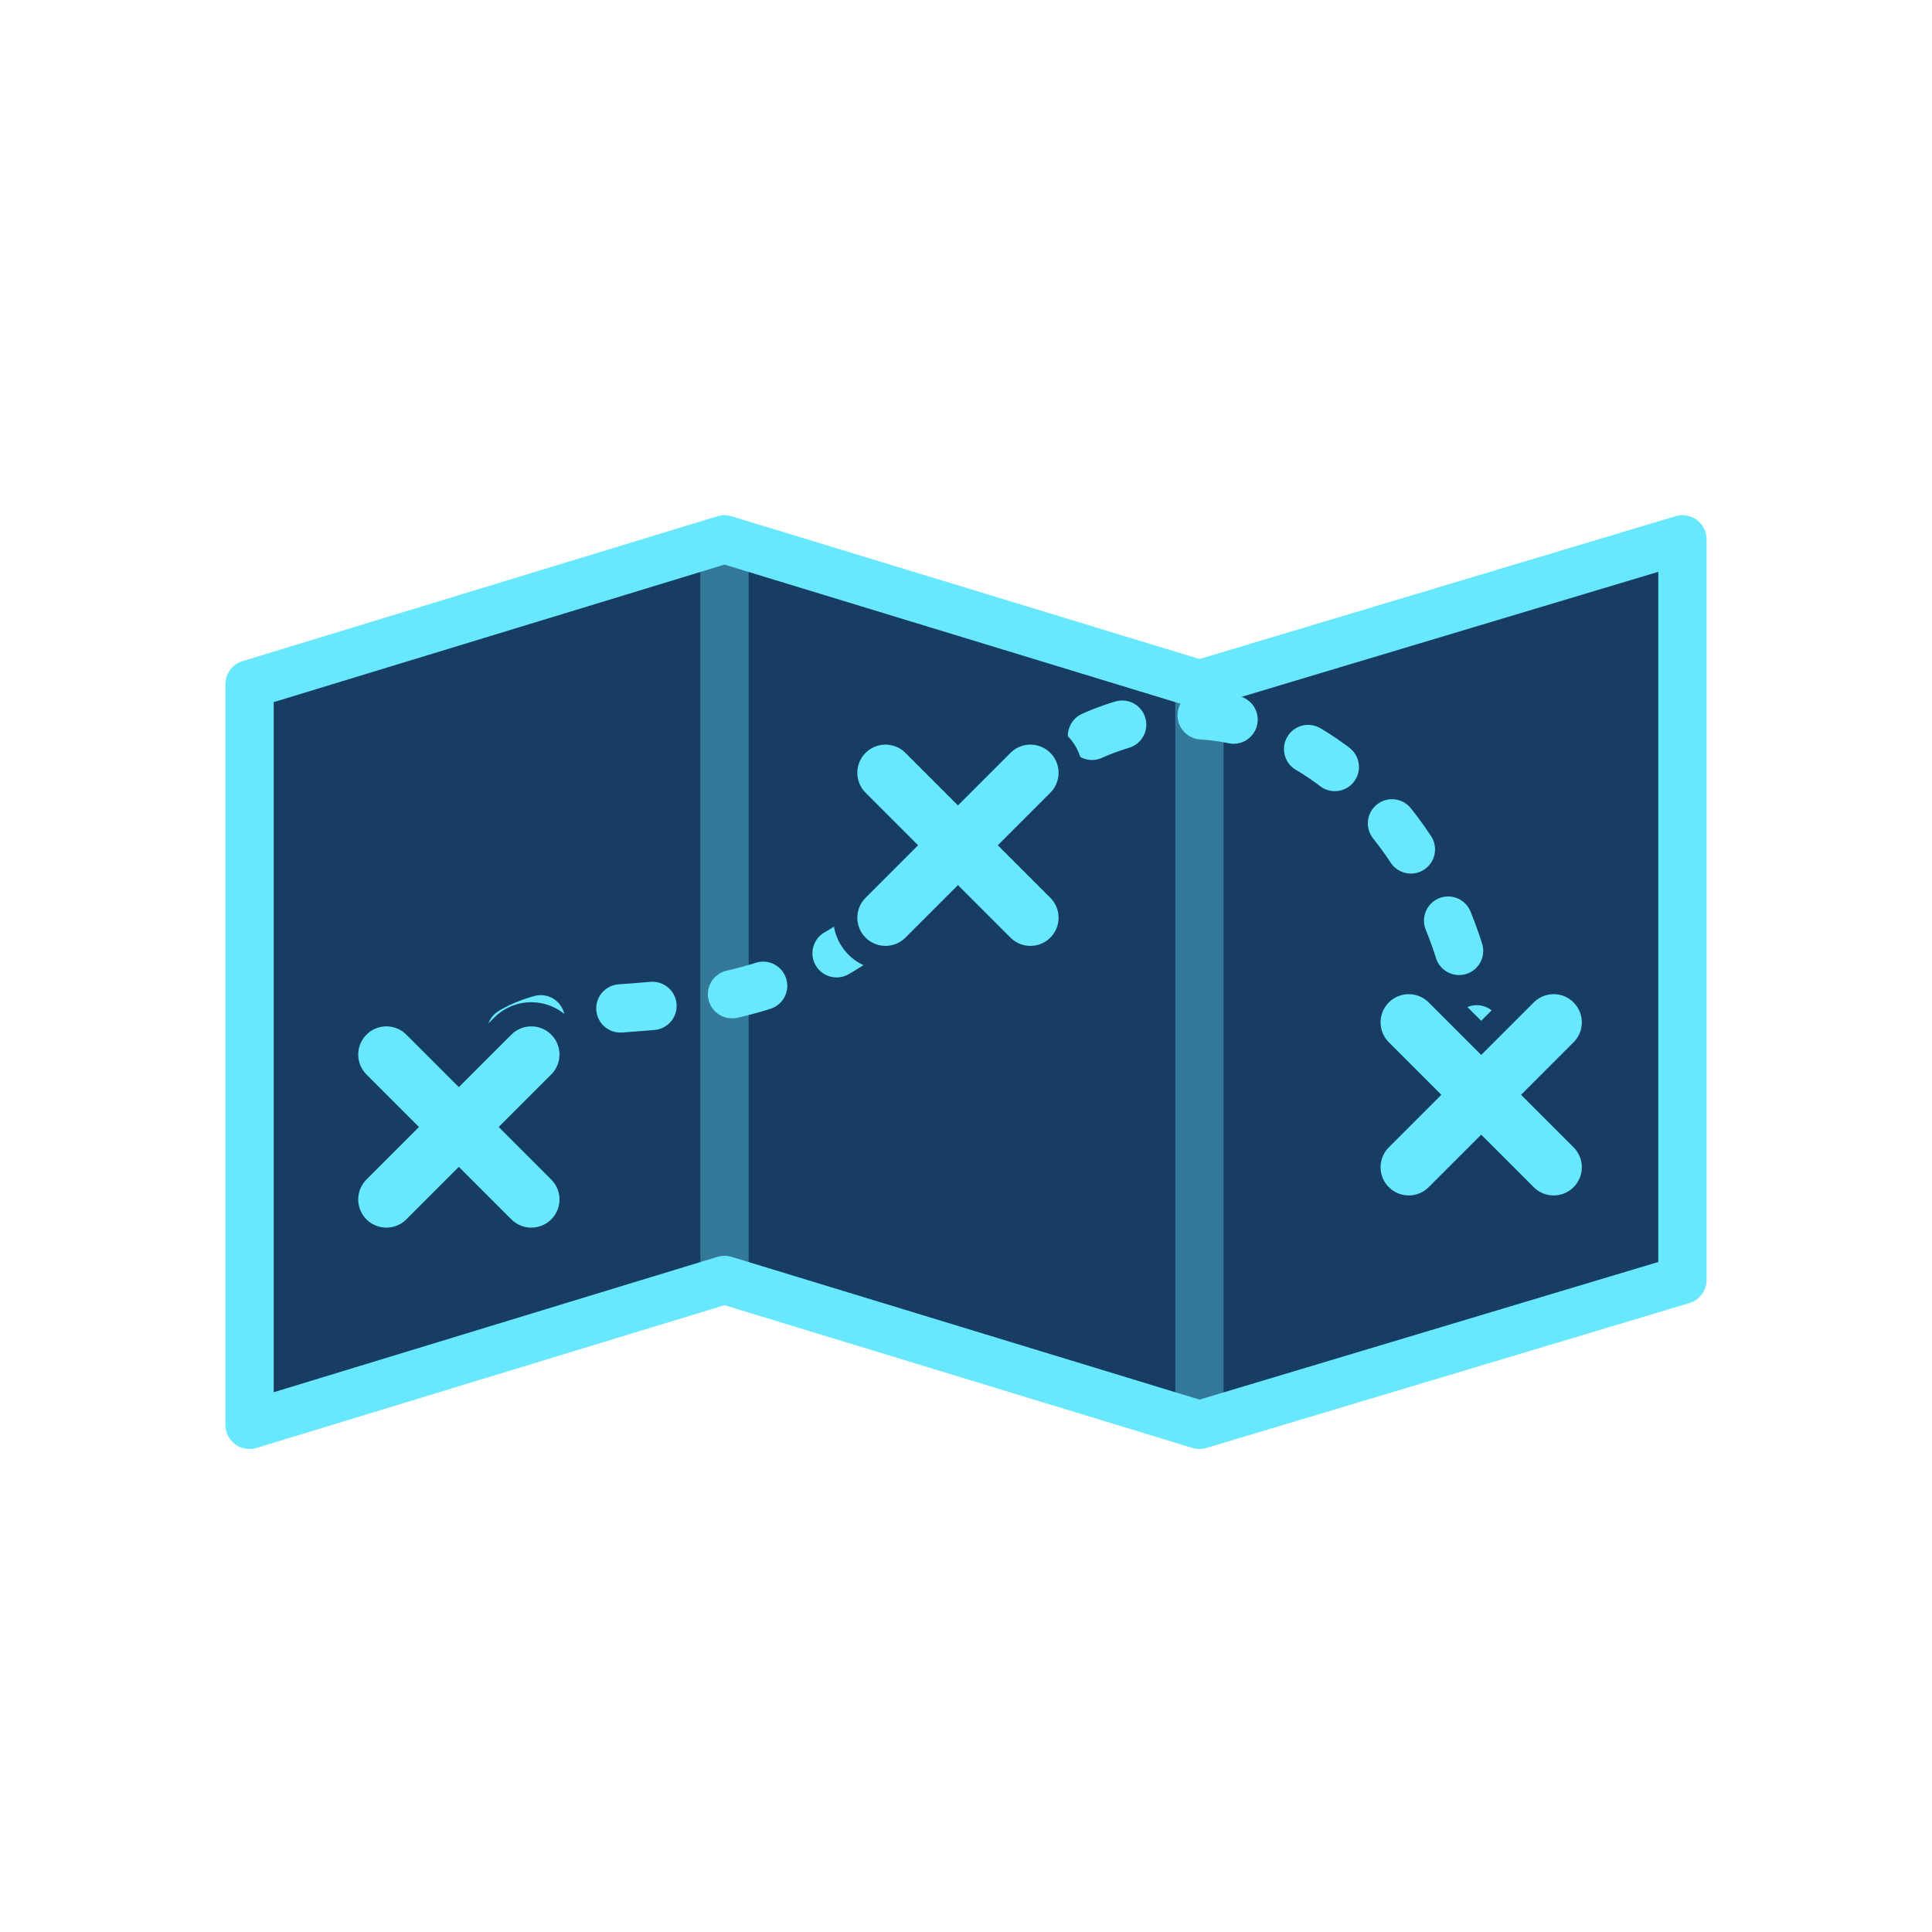
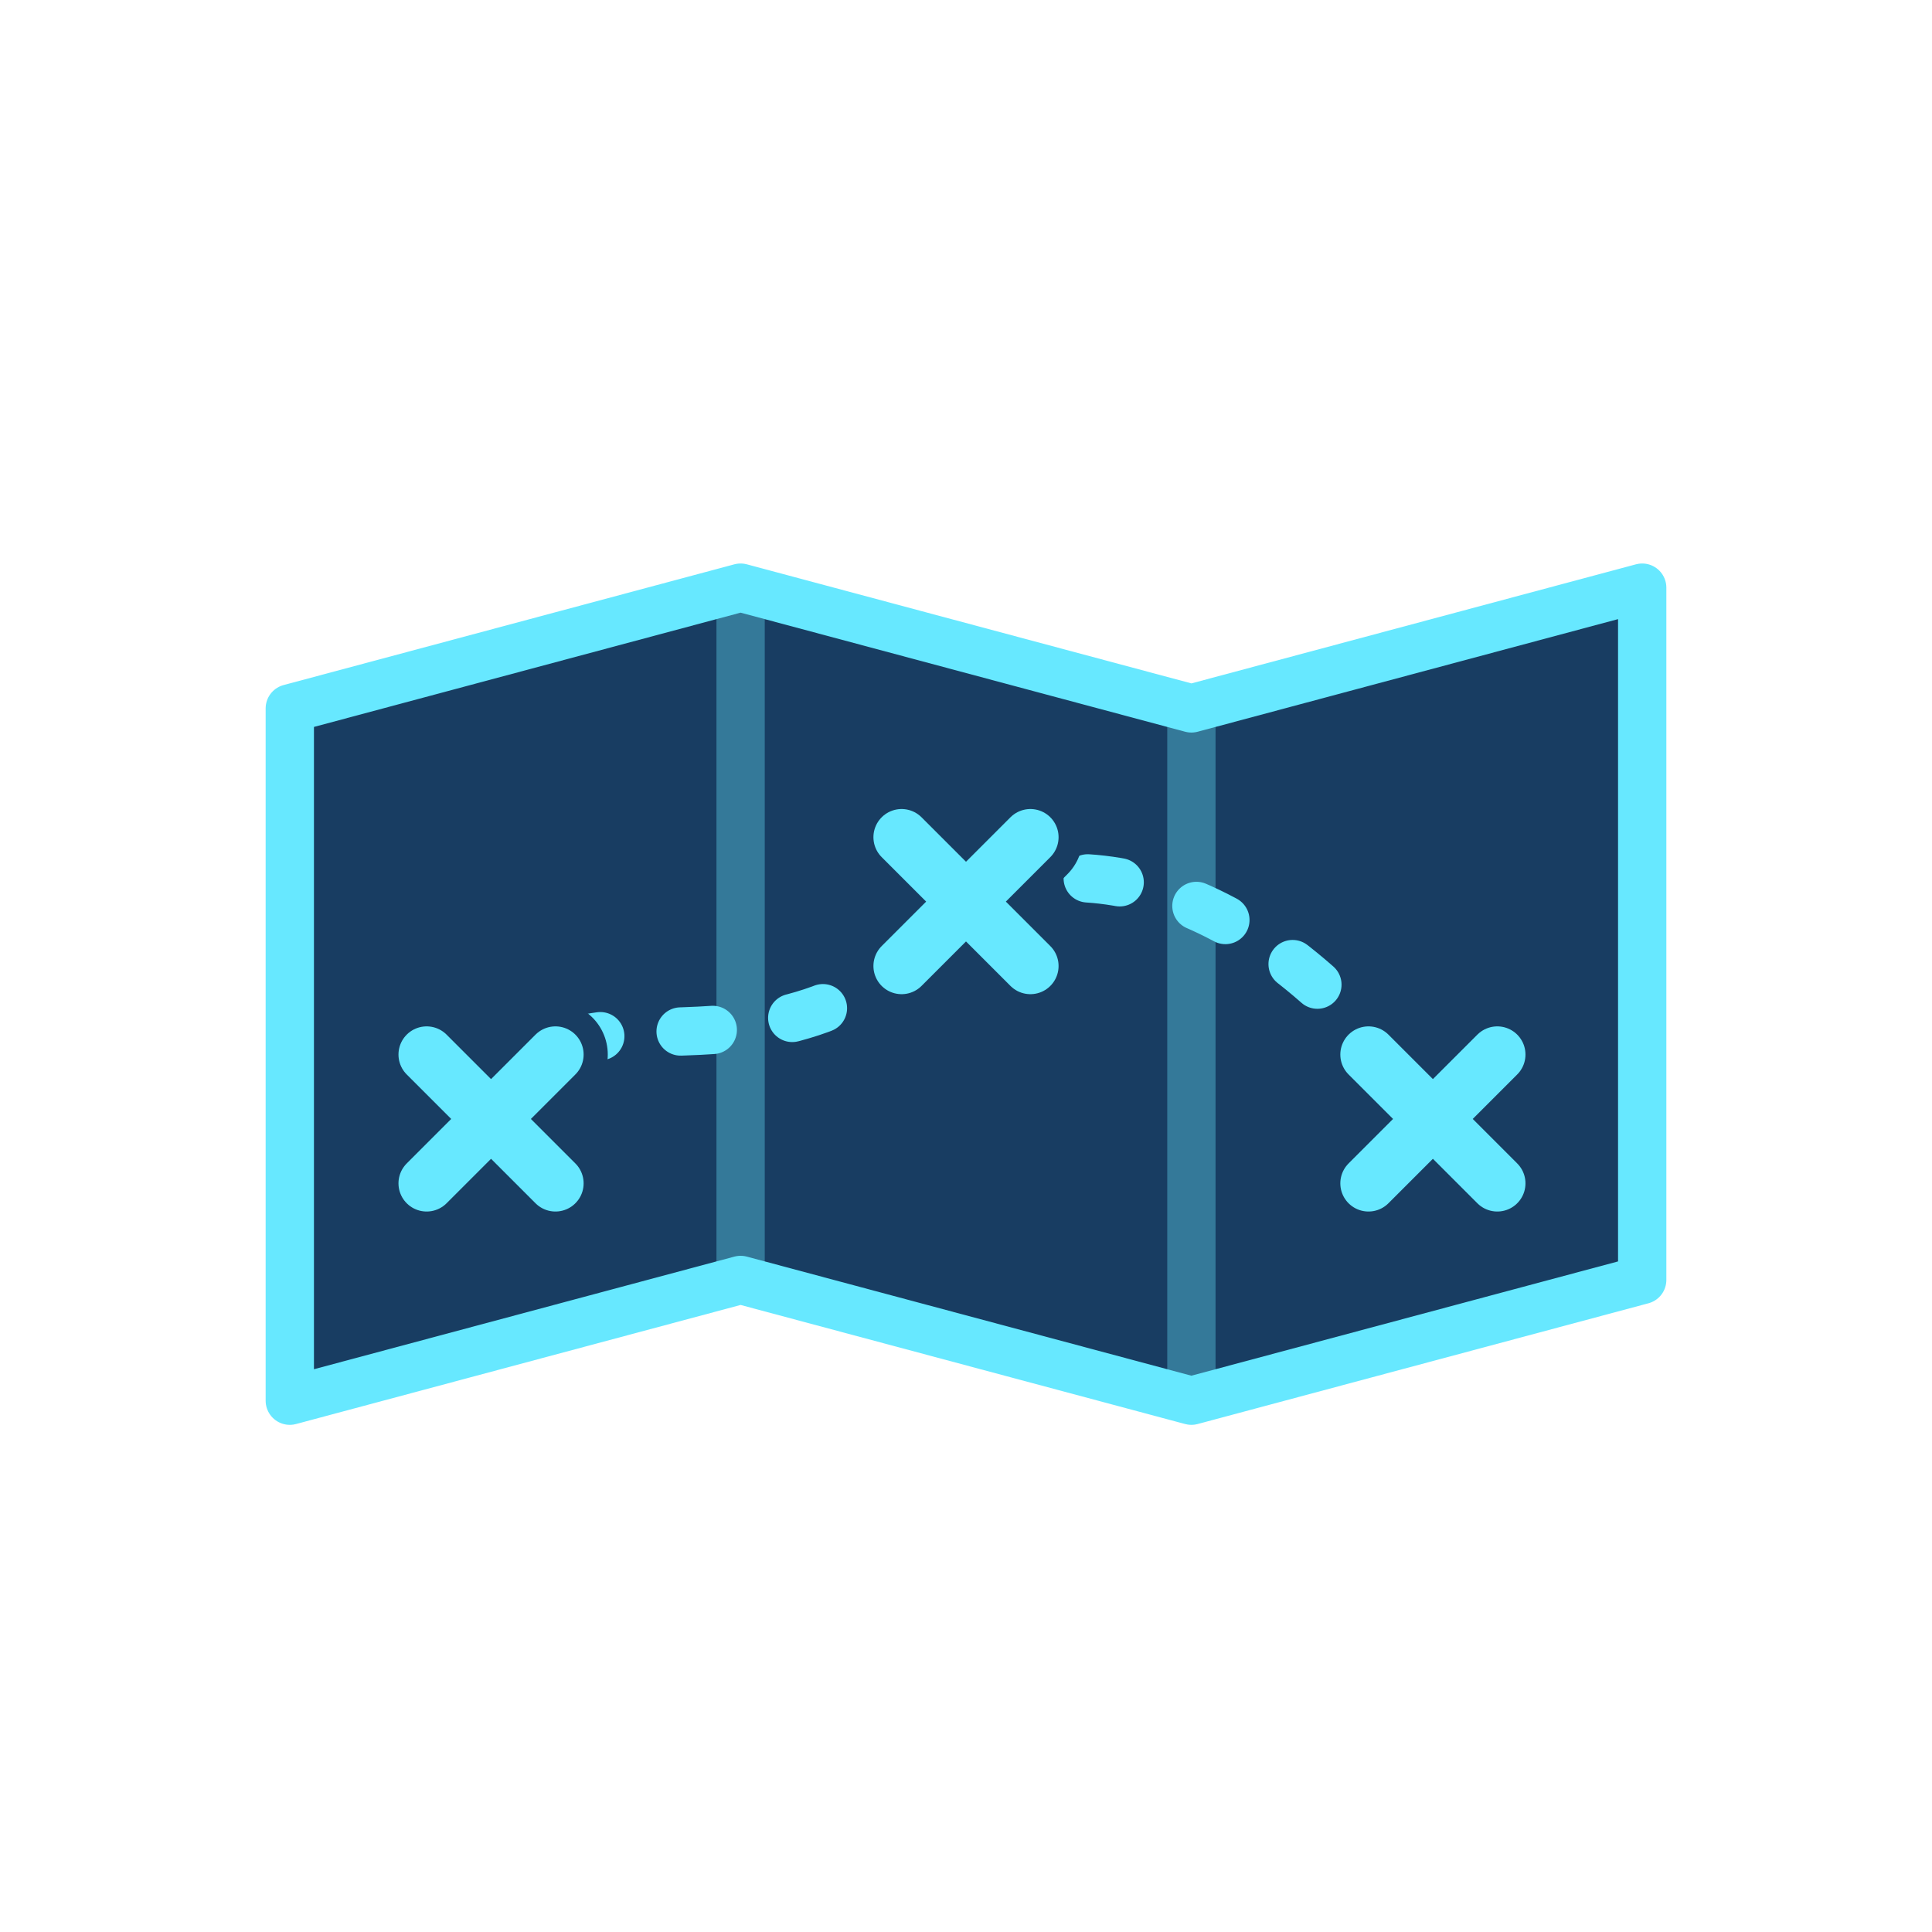
<svg xmlns="http://www.w3.org/2000/svg" viewBox="0 0 240 240" role="img" aria-labelledby="title">
-   <path fill="#183d62" stroke="#67e8ff" stroke-linejoin="round" stroke-width="6" d="m31 85 59-18 59 18 60-18v92l-60 18-59-18-59 18z" />
-   <path fill="none" stroke="#67e8ff" stroke-width="6" opacity=".35" d="M90 67v92m59-74v92" />
-   <path fill="none" stroke="#67e8ff" stroke-linecap="round" stroke-width="6" stroke-dasharray="4 10" d="M57 140c4-28 34 0 62-35s65-8 65 31" />
-   <path fill="none" stroke="#183d62" stroke-linecap="round" stroke-width="13" d="m48 131 18 18m0-18-18 18m62-53 18 18m0-18-18 18m65 13 18 18m0-18-18 18" />
-   <path fill="none" stroke="#67e8ff" stroke-linecap="round" stroke-width="7" d="m48 131 18 18m0-18-18 18m62-53 18 18m0-18-18 18m65 13 18 18m0-18-18 18" />
+   <path fill="#183d62" stroke="#67e8ff" stroke-linejoin="round" stroke-width="6" d="m36 88 56-15 56 15 56-15v86l-56 15-56-15-56 15z" />
+   <path fill="none" stroke="#67e8ff" stroke-width="6" opacity=".35" d="M92 73v86m56-71v86" />
+   <path fill="none" stroke="#67e8ff" stroke-linecap="round" stroke-width="6" stroke-dasharray="4 10" d="M61 139c9-22 35 2 59-27C136 104 160 112 178 139" />
+   <path fill="none" stroke="#183d62" stroke-linecap="round" stroke-width="13" d="M53 131l16 16m0-16-16 16M112 104l16 16m0-16-16 16M170 131l16 16m0-16-16 16" />
+   <path fill="none" stroke="#67e8ff" stroke-linecap="round" stroke-width="7" d="M53 131l16 16m0-16-16 16M112 104l16 16m0-16-16 16M170 131l16 16m0-16-16 16" />
</svg>
